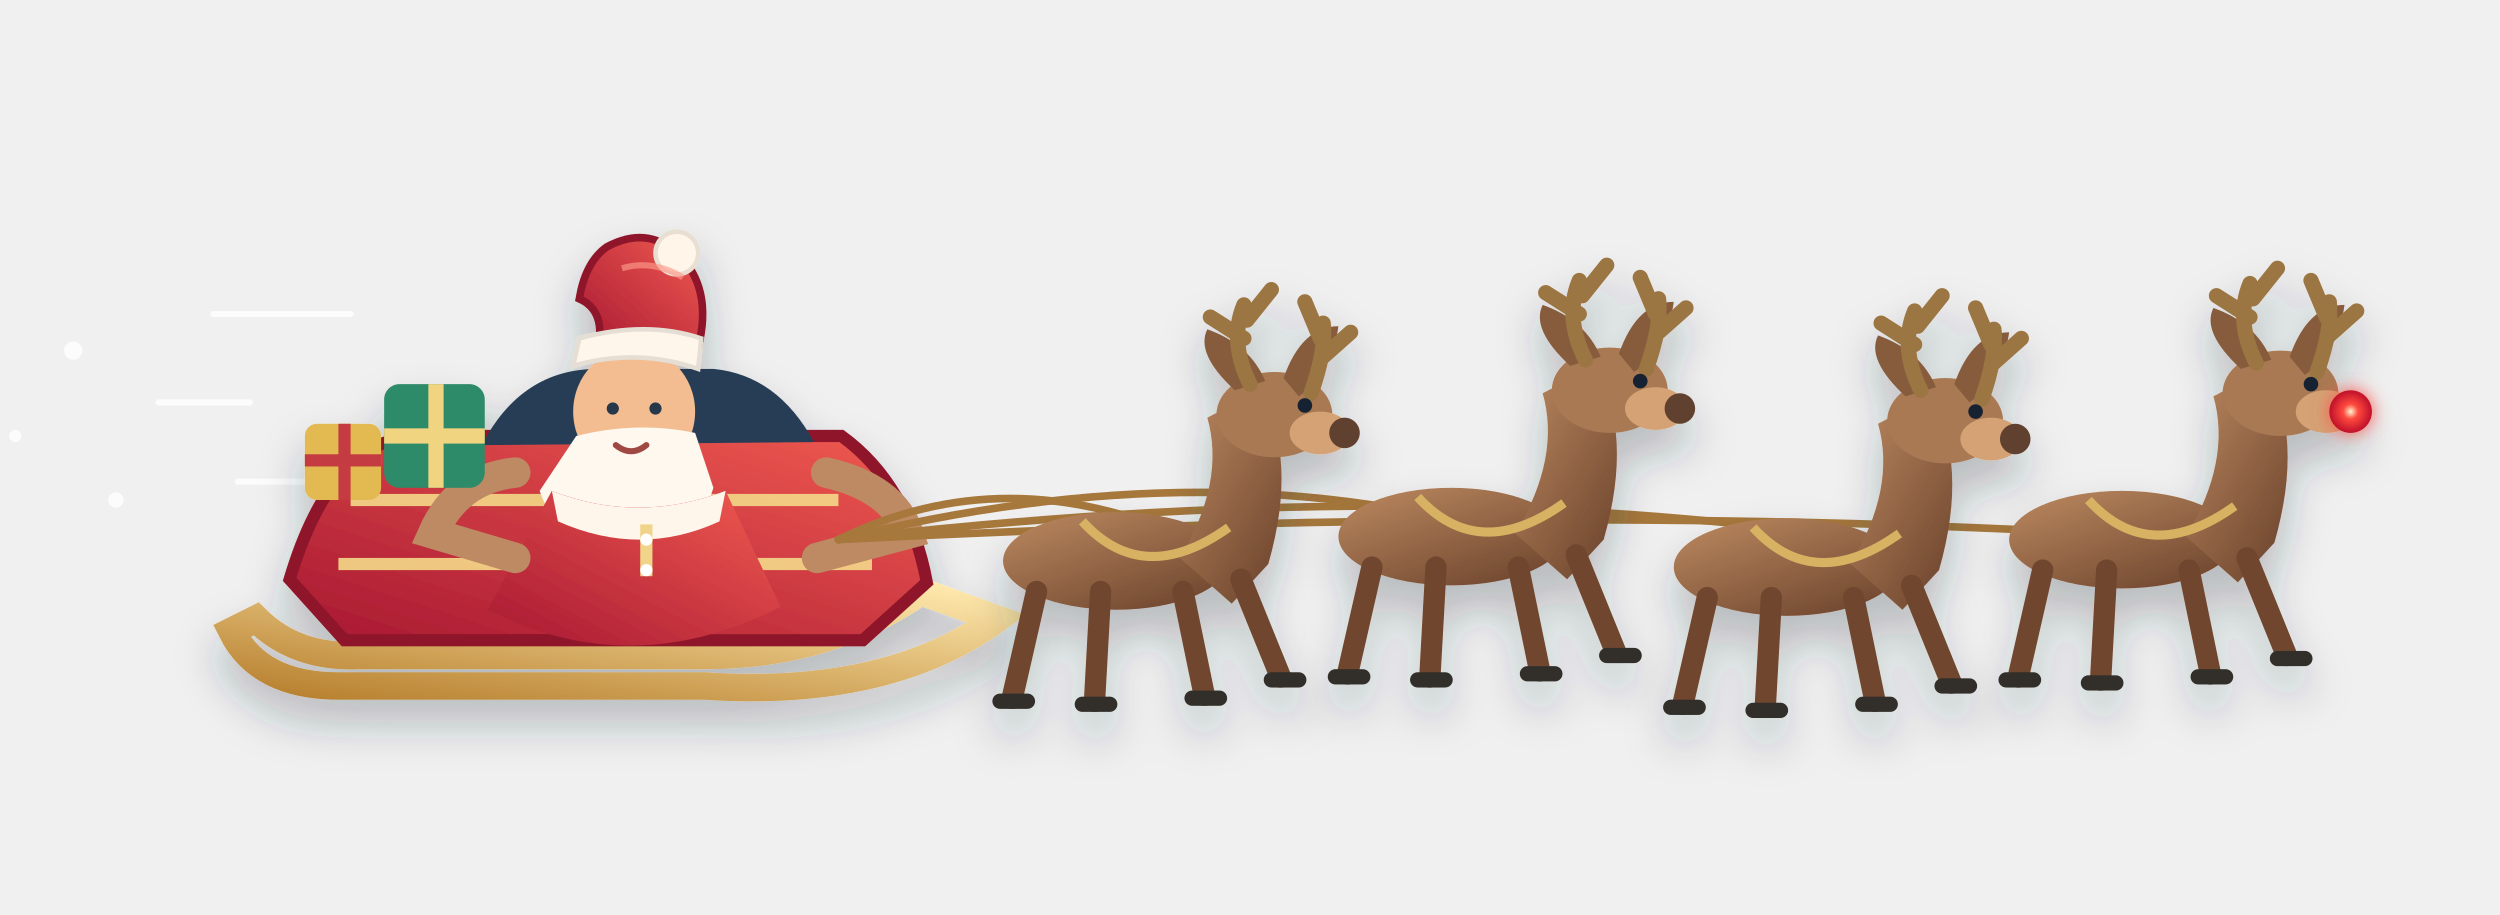
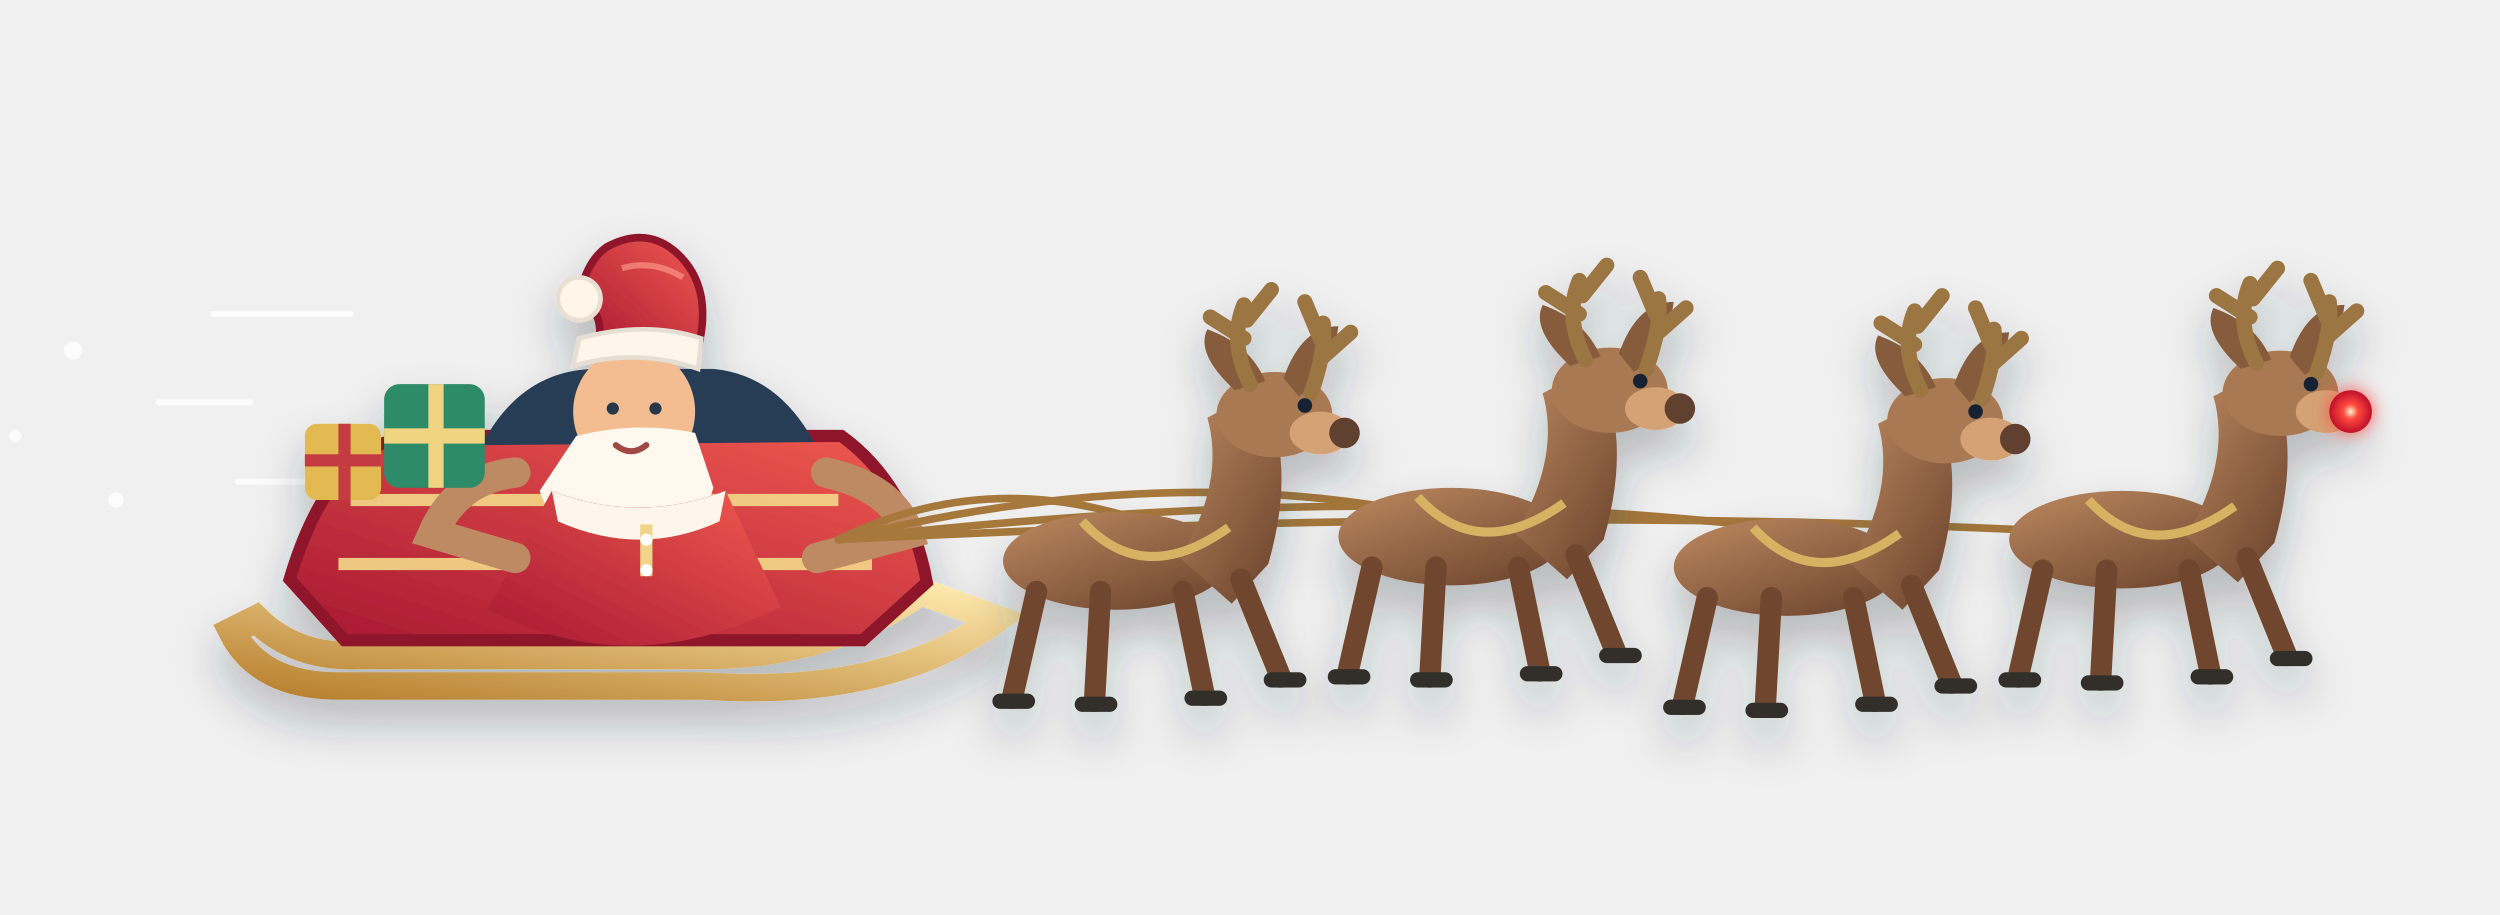
<svg xmlns="http://www.w3.org/2000/svg" viewBox="0 0 820 300" role="img" aria-labelledby="title desc">
  <defs>
    <linearGradient id="coat" x1="0" y1="0" x2="1" y2="1">
      <stop stop-color="#f05a50" />
      <stop offset="1" stop-color="#a71832" />
    </linearGradient>
    <linearGradient id="gold" x1="0" y1="0" x2="1" y2="1">
      <stop stop-color="#ffe9ad" />
      <stop offset="1" stop-color="#b98231" />
    </linearGradient>
    <linearGradient id="fur" x1="0" y1="0" x2="0.8" y2="1">
      <stop stop-color="#bd8a61" />
      <stop offset="1" stop-color="#70472f" />
    </linearGradient>
    <radialGradient id="nose">
      <stop stop-color="#fff5ce" />
      <stop offset=".35" stop-color="#ff493e" />
      <stop offset="1" stop-color="#bf102a" />
    </radialGradient>
    <filter id="shadow" x="-20%" y="-30%" width="150%" height="170%">
      <feDropShadow dx="0" dy="8" stdDeviation="7" flood-color="#142b40" flood-opacity=".28" />
    </filter>
    <g id="deer" filter="url(#shadow)">
      <ellipse cx="46" cy="184" rx="37" ry="16" fill="url(#fur)" />
      <path d="M67 183Q82 158 76 137l17-9q13 22 3 57l-12 13Z" fill="url(#fur)" />
      <ellipse cx="98" cy="136" rx="19" ry="14" fill="#a87953" />
      <path d="M85 128Q72 116 76 108q14 5 19 17M101 124q6-17 18-17-2 15-13 23" fill="#875b3d" />
      <path d="M90 126Q83 112 88 100M88 111l-11-7m12 1 8-10m13 34q5-14 4-23m0 11 9-8m-10 2-5-12" fill="none" stroke="#9b7443" stroke-width="5" stroke-linecap="round" />
      <ellipse cx="113" cy="142" rx="10" ry="7" fill="#d4a274" />
      <circle cx="108" cy="133" r="2.4" fill="#192331" />
      <circle class="nose" cx="121" cy="142" r="5" fill="#61402f" />
      <g fill="none" stroke="#70472f" stroke-width="7" stroke-linecap="round">
        <path class="leg hind-a" d="M20 194L12 229" />
        <path class="leg hind-b" d="M41 194L39 230" />
        <path class="leg fore-a" d="M68 194L75 228" />
        <path class="leg fore-b" d="M87 190L100 222" />
      </g>
      <g fill="none" stroke="#302d2a" stroke-width="5" stroke-linecap="round">
        <path d="M8 230h9" />
        <path d="M35 231h9" />
        <path d="M71 229h9" />
        <path d="M97 223h9" />
      </g>
      <path d="M35 171q20 22 48 2" fill="none" stroke="#d8b263" stroke-width="3" />
    </g>
  </defs>
  <g class="trail" fill="#fff" opacity=".8">
    <circle cx="24" cy="115" r="3" />
    <circle cx="5" cy="143" r="2" />
    <circle cx="38" cy="164" r="2.5" />
    <path d="M70 103h45M52 132h30M78 158h38" stroke="#fff" stroke-width="2" stroke-linecap="round" />
  </g>
  <g transform="translate(365 0) scale(-1 1) translate(-510 0)" filter="url(#shadow)">
    <path d="M548 203q36 26 96 22h120q26 0 35-18l-8-4q-13 13-34 12H644q-41 0-71-21Z" fill="none" stroke="url(#gold)" stroke-width="9" stroke-linecap="round" />
    <path d="M571 191q6-32 28-48h138q29 0 43 47l-18 20H592Z" fill="url(#coat)" stroke="#8f172b" stroke-width="4" />
    <path d="M589 185h175M600 164h160" stroke="#f4d888" stroke-width="4" opacity=".9" />
    <path d="M608 145q12-22 33-24h38q25 0 38 25Z" fill="#263d55" />
    <ellipse cx="667" cy="135" rx="20" ry="21" fill="#f3bd91" />
    <path d="M647 142q19-4 39 1l12 18q-7 20-28 22-23-3-29-23Z" fill="#fff8ef" />
    <circle cx="660" cy="134" r="2" fill="#27374a" />
    <circle cx="674" cy="134" r="2" fill="#27374a" />
    <path d="M663 146q5 4 10 0" fill="none" stroke="#9f4a43" stroke-width="2" stroke-linecap="round" />
    <g class="santa-head-hat">
      <path d="M646 114Q641 94 653 83Q663 74 676 81Q683 86 685 98Q676 102 679 115Z" fill="url(#coat)" stroke="#8f172b" stroke-width="2.5" />
      <path d="M645 111Q663 105 685 111L687 120Q666 114 646 121Z" fill="#fff6eb" stroke="#e5ded4" stroke-width="1.5" />
-       <circle cx="653" cy="83" r="7" fill="#fff5e9" stroke="#e8dfd2" stroke-width="1.5" />
+       <circle cx="685" cy="98" r="7" fill="#fff5e9" stroke="#e8dfd2" stroke-width="1.5" />
      <path d="M651 91Q661 85 671 88" fill="none" stroke="#ff9a8a" stroke-width="2" opacity=".65" />
    </g>
    <path d="M637 161q29 11 57 0l21 39q-47 24-96-1Z" fill="url(#coat)" />
    <path d="M637 161q29 11 57 0l-2 10q-27 12-53 0Z" fill="#fff6eb" />
    <path d="M663 172v17" stroke="#f0d48a" stroke-width="4" />
    <circle cx="663" cy="177" r="2" fill="#fff" />
    <circle cx="663" cy="187" r="2" fill="#fff" />
    <path d="M604 155q-22 5-27 20l30 8m99-28q19 2 27 20l-27 8" fill="none" stroke="#be8a63" stroke-width="10" stroke-linecap="round" />
    <g>
      <rect x="716" y="126" width="33" height="34" rx="5" fill="#2d8b69" />
      <path d="M732 126v34m-16-17h33" stroke="#f0d480" stroke-width="5" />
      <rect x="750" y="139" width="25" height="25" rx="4" fill="#e3b951" />
      <path d="M762 139v25m-12-13h25" stroke="#c43b42" stroke-width="4" />
    </g>
  </g>
  <g fill="none" stroke="#a7783c" stroke-width="2.5" stroke-linecap="round">
    <path d="M390 177Q330 150 275 177" />
    <path d="M500 177Q400 146 275 177" />
    <path d="M610 177Q465 155 275 177" />
    <path d="M720 177Q530 164 275 177" />
  </g>
  <g transform="translate(320 0)">
    <g class="deer-run deer-run-1">
      <use href="#deer" />
    </g>
  </g>
  <g transform="translate(430 -8)">
    <g class="deer-run deer-run-2">
      <use href="#deer" />
    </g>
  </g>
  <g transform="translate(540 2)">
    <g class="deer-run deer-run-3">
      <use href="#deer" />
    </g>
  </g>
  <g transform="translate(650 -7)">
    <g class="deer-run deer-run-4 rudolph">
      <use href="#deer" />
      <circle class="red-nose" cx="121" cy="142" r="7" fill="url(#nose)" />
    </g>
  </g>
  <style>.rudolph .red-nose{filter:drop-shadow(0 0 3px #ff554e);transform-box:fill-box;transform-origin:center;animation:nosePulse .72s ease-in-out infinite alternate}.trail{animation:trailGlow 1.8s ease-in-out infinite alternate}.deer-run{transform-box:fill-box;transform-origin:50% 68%;animation:deerBob .48s ease-in-out infinite alternate}.deer-run-2{animation-delay:-.12s}.deer-run-3{animation-delay:-.24s}.deer-run-4{animation-delay:-.36s}.leg{transform-box:view-box;transform-origin:50% 50%}.hind-a{transform-origin:20px 194px;animation:gallopBackA .48s ease-in-out infinite alternate}.hind-b{transform-origin:41px 194px;animation:gallopBackB .48s ease-in-out infinite alternate}.fore-a{transform-origin:68px 194px;animation:gallopFrontA .48s ease-in-out infinite alternate}.fore-b{transform-origin:87px 190px;animation:gallopFrontB .48s ease-in-out infinite alternate}.deer-run-2 .leg{animation-delay:-.12s}.deer-run-3 .leg{animation-delay:-.24s}.deer-run-4 .leg{animation-delay:-.36s}@keyframes gallopBackA{from{transform:rotate(28deg)}to{transform:rotate(-30deg)}}@keyframes gallopBackB{from{transform:rotate(-27deg)}to{transform:rotate(32deg)}}@keyframes gallopFrontA{from{transform:rotate(-30deg)}to{transform:rotate(29deg)}}@keyframes gallopFrontB{from{transform:rotate(32deg)}to{transform:rotate(-28deg)}}@keyframes deerBob{from{transform:translateY(1px) rotate(-1deg)}to{transform:translateY(-4px) rotate(1deg)}}@keyframes nosePulse{to{filter:drop-shadow(0 0 11px #ff241f);opacity:.78;transform:scale(1.15)}}@keyframes trailGlow{to{opacity:.35;transform:translateX(-6px)}}</style>
</svg>
